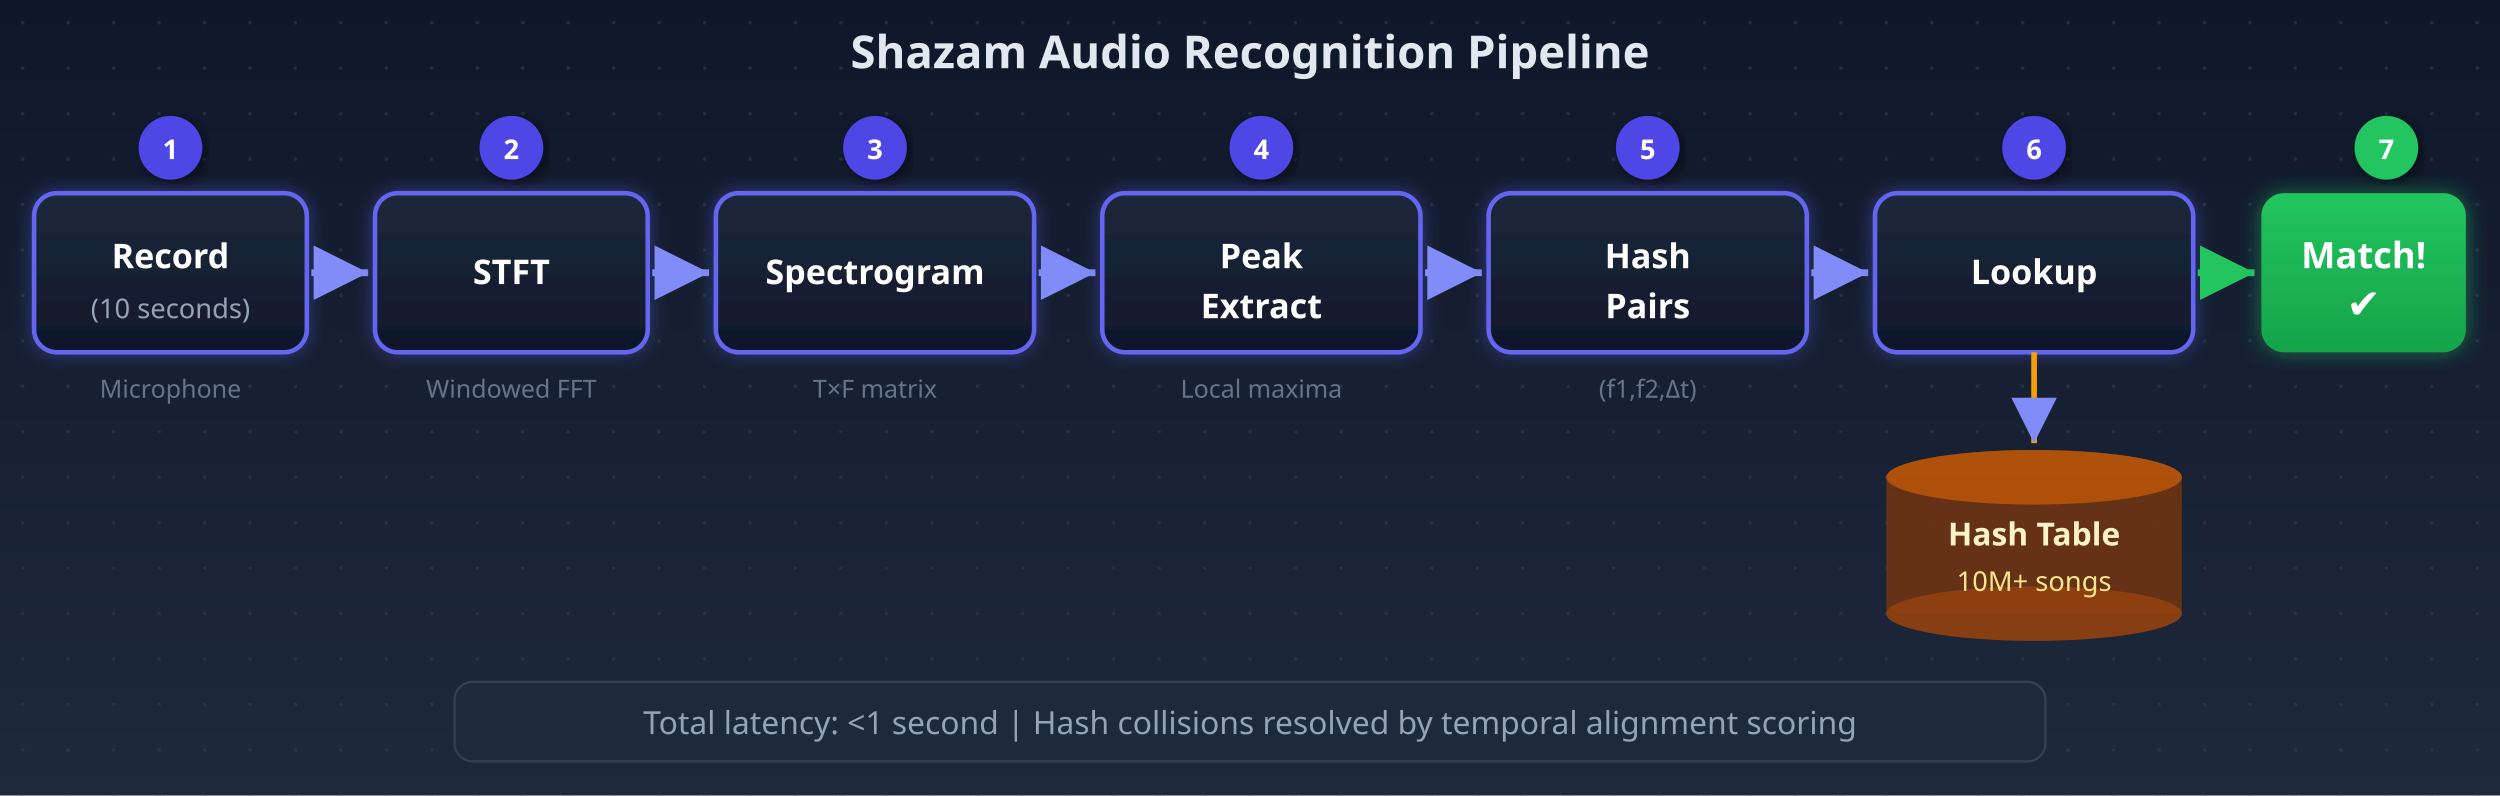
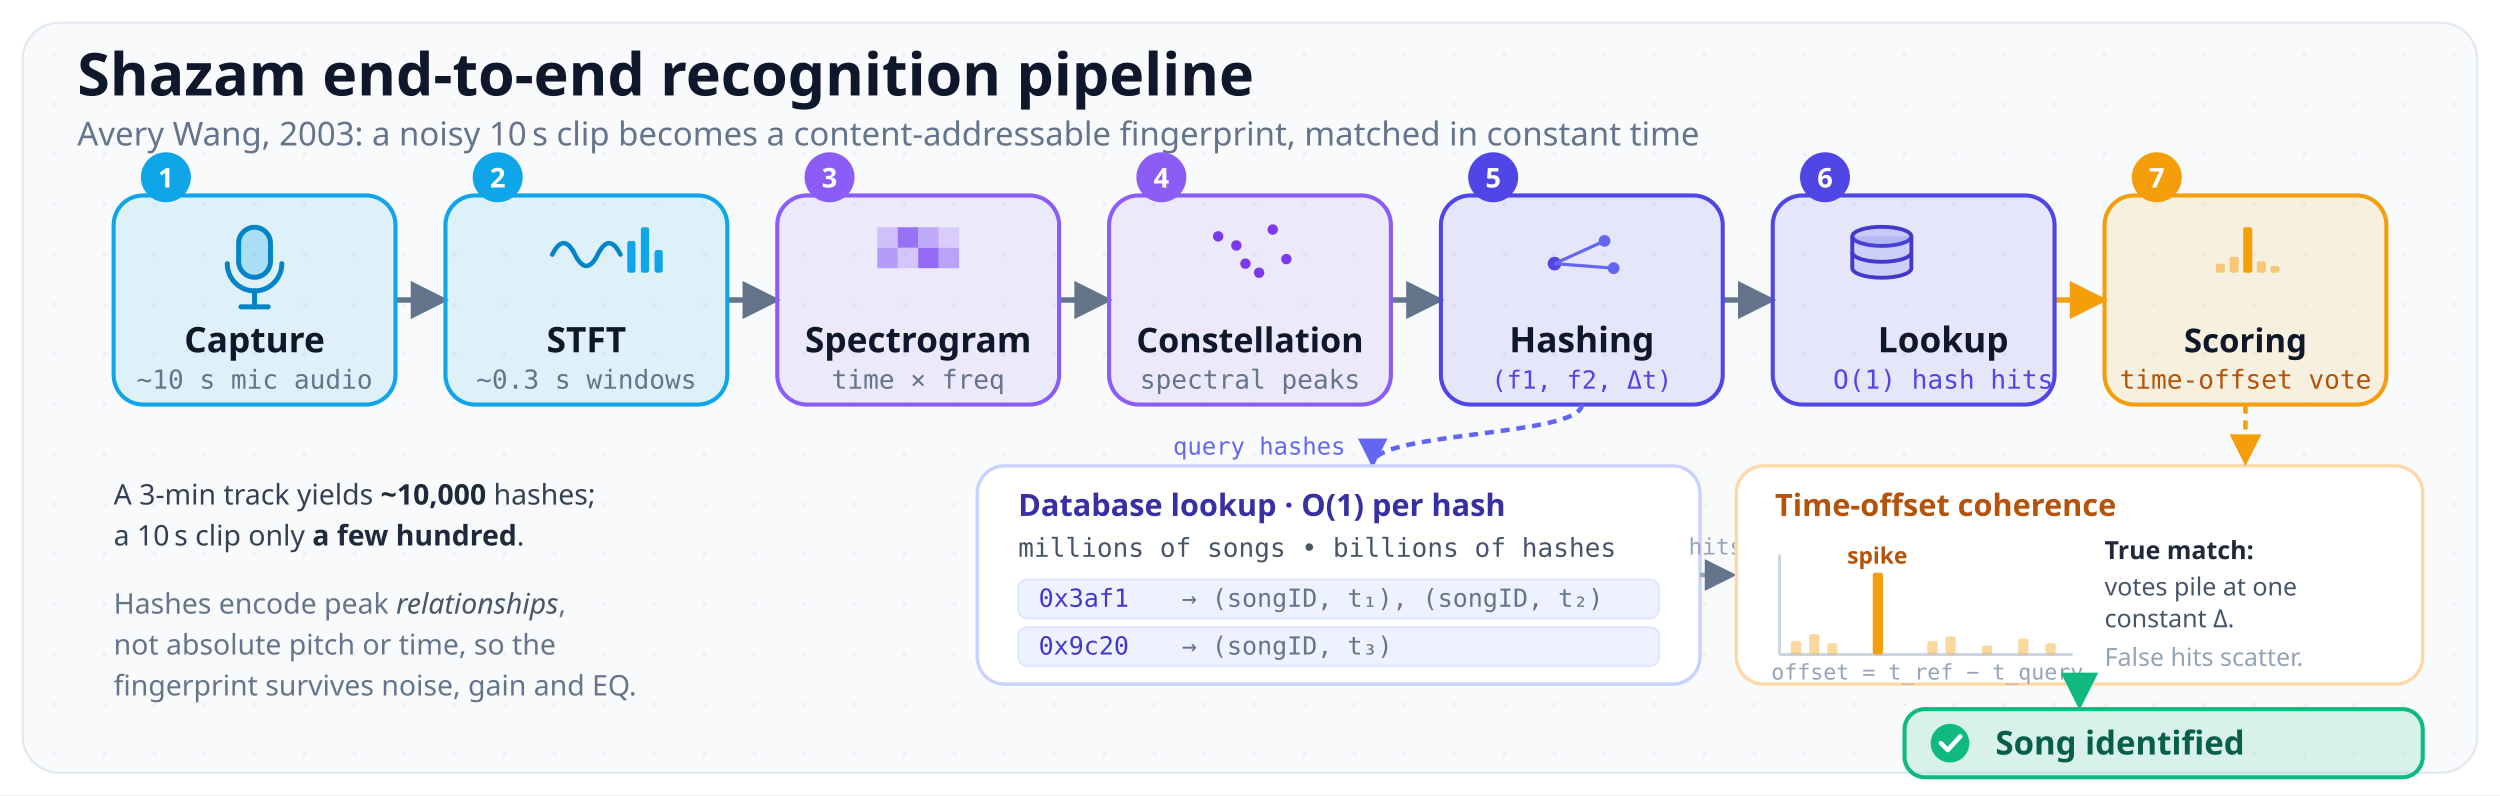
- <svg xmlns="http://www.w3.org/2000/svg" viewBox="0 0 1100 350">
+ <svg xmlns="http://www.w3.org/2000/svg" width="1100" height="350" viewBox="0 0 1100 350" font-family="Montserrat, 'Segoe UI', system-ui, sans-serif">
  <defs>
-     <linearGradient id="bgPi" x1="0" y1="0" x2="0" y2="1">
-       <stop offset="0%" stop-color="#0f172a" />
-       <stop offset="100%" stop-color="#1e293b" />
-     </linearGradient>
-     <linearGradient id="boxGrad" x1="0" y1="0" x2="0" y2="1">
-       <stop offset="0%" stop-color="#1e293b" />
-       <stop offset="100%" stop-color="#0f172a" />
-     </linearGradient>
-     <linearGradient id="matchGrad" x1="0" y1="0" x2="0" y2="1">
-       <stop offset="0%" stop-color="#22c55e" />
-       <stop offset="100%" stop-color="#16a34a" />
-     </linearGradient>
-     <filter id="shadowPi">
-       <feDropShadow dx="2" dy="2" stdDeviation="3" flood-color="#000" flood-opacity="0.5" />
-     </filter>
-     <filter id="glowIndPi">
-       <feGaussianBlur stdDeviation="4" result="blur" />
-       <feFlood flood-color="#6366f1" flood-opacity="0.4" result="color" />
-       <feComposite in="color" in2="blur" operator="in" result="glow" />
-       <feMerge>
-         <feMergeNode in="glow" />
-         <feMergeNode in="SourceGraphic" />
-       </feMerge>
-     </filter>
-     <filter id="glowGreenPi">
-       <feGaussianBlur stdDeviation="5" result="blur" />
-       <feFlood flood-color="#22c55e" flood-opacity="0.5" result="color" />
-       <feComposite in="color" in2="blur" operator="in" result="glow" />
-       <feMerge>
-         <feMergeNode in="glow" />
-         <feMergeNode in="SourceGraphic" />
-       </feMerge>
-     </filter>
-     <marker id="arrowPi" viewBox="0 0 10 10" refX="10" refY="5" markerWidth="8" markerHeight="8" orient="auto-start-reverse">
-       <path d="M 0 0 L 10 5 L 0 10 z" fill="#818cf8" />
+     <marker id="arrSlate" viewBox="0 0 10 10" refX="8.5" refY="5" markerWidth="7" markerHeight="7" orient="auto-start-reverse">
+       <path d="M0 0 L10 5 L0 10 z" fill="#64748B" />
    </marker>
-     <marker id="arrowGPi" viewBox="0 0 10 10" refX="10" refY="5" markerWidth="8" markerHeight="8" orient="auto-start-reverse">
-       <path d="M 0 0 L 10 5 L 0 10 z" fill="#22c55e" />
+     <marker id="arrEmerald" viewBox="0 0 10 10" refX="8.5" refY="5" markerWidth="7.5" markerHeight="7.5" orient="auto-start-reverse">
+       <path d="M0 0 L10 5 L0 10 z" fill="#10B981" />
    </marker>
-     <pattern id="dotsPi" x="0" y="0" width="20" height="20" patternUnits="userSpaceOnUse">
-       <circle cx="10" cy="10" r="0.8" fill="#334155" opacity="0.5" />
+     <marker id="arrAmber" viewBox="0 0 10 10" refX="8.5" refY="5" markerWidth="7" markerHeight="7" orient="auto-start-reverse">
+       <path d="M0 0 L10 5 L0 10 z" fill="#F59E0B" />
+     </marker>
+     <marker id="arrIndigo" viewBox="0 0 10 10" refX="8.5" refY="5" markerWidth="6.5" markerHeight="6.5" orient="auto-start-reverse">
+       <path d="M0 0 L10 5 L0 10 z" fill="#6366F1" />
+     </marker>
+     <pattern id="dots" x="0" y="0" width="22" height="22" patternUnits="userSpaceOnUse">
+       <circle cx="2" cy="2" r="1" fill="#EEF2F7" />
    </pattern>
  </defs>
-   <rect width="1100" height="350" fill="url(#bgPi)" />
-   <rect width="1100" height="350" fill="url(#dotsPi)" />
-   <text x="550" y="30" text-anchor="middle" font-family="system-ui, sans-serif" font-size="20" font-weight="bold" fill="#e2e8f0">Shazam Audio Recognition Pipeline</text>
-   <circle cx="75" cy="65" r="14" fill="#4f46e5" filter="url(#shadowPi)" />
-   <text x="75" y="70" text-anchor="middle" font-family="system-ui, sans-serif" font-size="12" font-weight="bold" fill="#fff">1</text>
-   <rect x="15" y="85" width="120" height="70" rx="10" fill="url(#boxGrad)" stroke="#6366f1" stroke-width="2" filter="url(#glowIndPi)" />
-   <text x="75" y="118" text-anchor="middle" font-family="system-ui, sans-serif" font-size="15" font-weight="bold" fill="#fff">Record</text>
-   <text x="75" y="140" text-anchor="middle" font-family="system-ui, sans-serif" font-size="12" fill="#94a3b8">(10 seconds)</text>
-   <line x1="137" y1="120" x2="162" y2="120" stroke="#818cf8" stroke-width="3" marker-end="url(#arrowPi)" />
-   <circle cx="225" cy="65" r="14" fill="#4f46e5" filter="url(#shadowPi)" />
-   <text x="225" y="70" text-anchor="middle" font-family="system-ui, sans-serif" font-size="12" font-weight="bold" fill="#fff">2</text>
-   <rect x="165" y="85" width="120" height="70" rx="10" fill="url(#boxGrad)" stroke="#6366f1" stroke-width="2" filter="url(#glowIndPi)" />
-   <text x="225" y="125" text-anchor="middle" font-family="system-ui, sans-serif" font-size="15" font-weight="bold" fill="#fff">STFT</text>
-   <line x1="287" y1="120" x2="312" y2="120" stroke="#818cf8" stroke-width="3" marker-end="url(#arrowPi)" />
-   <circle cx="385" cy="65" r="14" fill="#4f46e5" filter="url(#shadowPi)" />
-   <text x="385" y="70" text-anchor="middle" font-family="system-ui, sans-serif" font-size="12" font-weight="bold" fill="#fff">3</text>
-   <rect x="315" y="85" width="140" height="70" rx="10" fill="url(#boxGrad)" stroke="#6366f1" stroke-width="2" filter="url(#glowIndPi)" />
-   <text x="385" y="125" text-anchor="middle" font-family="system-ui, sans-serif" font-size="15" font-weight="bold" fill="#fff">Spectrogram</text>
-   <line x1="457" y1="120" x2="482" y2="120" stroke="#818cf8" stroke-width="3" marker-end="url(#arrowPi)" />
-   <circle cx="555" cy="65" r="14" fill="#4f46e5" filter="url(#shadowPi)" />
-   <text x="555" y="70" text-anchor="middle" font-family="system-ui, sans-serif" font-size="12" font-weight="bold" fill="#fff">4</text>
-   <rect x="485" y="85" width="140" height="70" rx="10" fill="url(#boxGrad)" stroke="#6366f1" stroke-width="2" filter="url(#glowIndPi)" />
-   <text x="555" y="118" text-anchor="middle" font-family="system-ui, sans-serif" font-size="15" font-weight="bold" fill="#fff">Peak</text>
-   <text x="555" y="140" text-anchor="middle" font-family="system-ui, sans-serif" font-size="15" font-weight="bold" fill="#fff">Extract</text>
-   <line x1="627" y1="120" x2="652" y2="120" stroke="#818cf8" stroke-width="3" marker-end="url(#arrowPi)" />
-   <circle cx="725" cy="65" r="14" fill="#4f46e5" filter="url(#shadowPi)" />
-   <text x="725" y="70" text-anchor="middle" font-family="system-ui, sans-serif" font-size="12" font-weight="bold" fill="#fff">5</text>
-   <rect x="655" y="85" width="140" height="70" rx="10" fill="url(#boxGrad)" stroke="#6366f1" stroke-width="2" filter="url(#glowIndPi)" />
-   <text x="725" y="118" text-anchor="middle" font-family="system-ui, sans-serif" font-size="15" font-weight="bold" fill="#fff">Hash</text>
-   <text x="725" y="140" text-anchor="middle" font-family="system-ui, sans-serif" font-size="15" font-weight="bold" fill="#fff">Pairs</text>
-   <line x1="797" y1="120" x2="822" y2="120" stroke="#818cf8" stroke-width="3" marker-end="url(#arrowPi)" />
-   <circle cx="895" cy="65" r="14" fill="#4f46e5" filter="url(#shadowPi)" />
-   <text x="895" y="70" text-anchor="middle" font-family="system-ui, sans-serif" font-size="12" font-weight="bold" fill="#fff">6</text>
-   <rect x="825" y="85" width="140" height="70" rx="10" fill="url(#boxGrad)" stroke="#6366f1" stroke-width="2" filter="url(#glowIndPi)" />
-   <text x="895" y="125" text-anchor="middle" font-family="system-ui, sans-serif" font-size="15" font-weight="bold" fill="#fff">Lookup</text>
-   <line x1="967" y1="120" x2="992" y2="120" stroke="#22c55e" stroke-width="3" marker-end="url(#arrowGPi)" />
-   <circle cx="1050" cy="65" r="14" fill="#22c55e" filter="url(#shadowPi)" />
-   <text x="1050" y="70" text-anchor="middle" font-family="system-ui, sans-serif" font-size="12" font-weight="bold" fill="#fff">7</text>
-   <rect x="995" y="85" width="90" height="70" rx="10" fill="url(#matchGrad)" filter="url(#glowGreenPi)" />
-   <text x="1040" y="118" text-anchor="middle" font-family="system-ui, sans-serif" font-size="16" font-weight="bold" fill="#fff">Match!</text>
-   <text x="1040" y="140" text-anchor="middle" font-family="system-ui, sans-serif" font-size="18" fill="#fff">✔</text>
-   <line x1="895" y1="155" x2="895" y2="195" stroke="#f59e0b" stroke-width="2.5" marker-end="url(#arrowPi)" />
-   <ellipse cx="895" cy="210" rx="65" ry="12" fill="#92400e" opacity="0.8" />
-   <rect x="830" y="210" width="130" height="60" fill="#78350f" opacity="0.8" />
-   <ellipse cx="895" cy="270" rx="65" ry="12" fill="#92400e" opacity="0.9" />
-   <ellipse cx="895" cy="210" rx="65" ry="12" fill="#b45309" opacity="0.9" />
-   <text x="895" y="240" text-anchor="middle" font-family="system-ui, sans-serif" font-size="14" font-weight="bold" fill="#fef3c7">Hash Table</text>
-   <text x="895" y="260" text-anchor="middle" font-family="system-ui, sans-serif" font-size="12" fill="#fde68a">10M+ songs</text>
-   <text x="75" y="175" text-anchor="middle" font-family="system-ui, sans-serif" font-size="11" fill="#64748b">Microphone</text>
-   <text x="225" y="175" text-anchor="middle" font-family="system-ui, sans-serif" font-size="11" fill="#64748b">Windowed FFT</text>
-   <text x="385" y="175" text-anchor="middle" font-family="system-ui, sans-serif" font-size="11" fill="#64748b">T×F matrix</text>
-   <text x="555" y="175" text-anchor="middle" font-family="system-ui, sans-serif" font-size="11" fill="#64748b">Local maxima</text>
-   <text x="725" y="175" text-anchor="middle" font-family="system-ui, sans-serif" font-size="11" fill="#64748b">(f1,f2,Δt)</text>
-   <rect x="200" y="300" width="700" height="35" rx="8" fill="#1e293b" stroke="#334155" stroke-width="1" />
-   <text x="550" y="323" text-anchor="middle" font-family="system-ui, sans-serif" font-size="14" fill="#94a3b8">Total latency: &lt;1 second  |  Hash collisions resolved by temporal alignment scoring</text>
+   <rect width="1100" height="350" fill="#FFFFFF" />
+   <rect x="10" y="10" width="1080" height="330" rx="16" fill="#F8FAFC" stroke="#E2E8F0" stroke-width="1" />
+   <rect x="11" y="11" width="1078" height="328" rx="15" fill="url(#dots)" />
+   <text x="34" y="42" font-size="26" font-weight="700" fill="#0F172A">Shazam end-to-end recognition pipeline</text>
+   <text x="34" y="64" font-size="14.5" fill="#64748B">Avery Wang, 2003: a noisy 10 s clip becomes a content-addressable fingerprint, matched in constant time</text>
+   <g stroke-width="2.4" fill="none">
+     <line x1="174" y1="132" x2="195" y2="132" stroke="#64748B" marker-end="url(#arrSlate)" />
+     <line x1="320" y1="132" x2="341" y2="132" stroke="#64748B" marker-end="url(#arrSlate)" />
+     <line x1="466" y1="132" x2="487" y2="132" stroke="#64748B" marker-end="url(#arrSlate)" />
+     <line x1="612" y1="132" x2="633" y2="132" stroke="#64748B" marker-end="url(#arrSlate)" />
+     <line x1="758" y1="132" x2="779" y2="132" stroke="#64748B" marker-end="url(#arrSlate)" />
+     <line x1="904" y1="132" x2="925" y2="132" stroke="#F59E0B" marker-end="url(#arrAmber)" />
+   </g>
+   <g>
+     <rect x="50" y="86" width="124" height="92" rx="13" fill="#0EA5E9" fill-opacity="0.11" stroke="#0EA5E9" stroke-width="1.8" />
+     <circle cx="73" cy="78" r="11" fill="#0EA5E9" />
+     <text x="73" y="82.5" text-anchor="middle" font-size="12" font-weight="700" fill="#FFFFFF">1</text>
+     <g stroke="#0284C7" stroke-width="2.2" fill="none" stroke-linecap="round">
+       <rect x="105" y="100" width="14" height="22" rx="7" fill="#0EA5E9" fill-opacity="0.25" />
+       <path d="M100 116 a12 12 0 0 0 24 0" />
+       <line x1="112" y1="128" x2="112" y2="135" />
+       <line x1="106" y1="135" x2="118" y2="135" />
+     </g>
+     <text x="112" y="155" text-anchor="middle" font-size="15.5" font-weight="700" fill="#0F172A">Capture</text>
+     <text x="112" y="171" text-anchor="middle" font-size="11.5" fill="#64748B" font-family="'JetBrains Mono', ui-monospace, monospace">~10 s mic audio</text>
+   </g>
+   <g>
+     <rect x="196" y="86" width="124" height="92" rx="13" fill="#0EA5E9" fill-opacity="0.11" stroke="#0EA5E9" stroke-width="1.8" />
+     <circle cx="219" cy="78" r="11" fill="#0EA5E9" />
+     <text x="219" y="82.5" text-anchor="middle" font-size="12" font-weight="700" fill="#FFFFFF">2</text>
+     <g stroke="#0284C7" stroke-width="2" fill="none" stroke-linecap="round">
+       <path d="M243 112 q5 -10 10 0 t10 0 t10 0" />
+     </g>
+     <g fill="#0EA5E9">
+       <rect x="276" y="106" width="3.6" height="14" rx="1" />
+       <rect x="282" y="100" width="3.6" height="20" rx="1" />
+       <rect x="288" y="110" width="3.6" height="10" rx="1" />
+     </g>
+     <text x="258" y="155" text-anchor="middle" font-size="15.5" font-weight="700" fill="#0F172A">STFT</text>
+     <text x="258" y="171" text-anchor="middle" font-size="11.5" fill="#64748B" font-family="'JetBrains Mono', ui-monospace, monospace">~0.3 s windows</text>
+   </g>
+   <g>
+     <rect x="342" y="86" width="124" height="92" rx="13" fill="#8B5CF6" fill-opacity="0.11" stroke="#8B5CF6" stroke-width="1.8" />
+     <circle cx="365" cy="78" r="11" fill="#8B5CF6" />
+     <text x="365" y="82.5" text-anchor="middle" font-size="12" font-weight="700" fill="#FFFFFF">3</text>
+     <g>
+       <rect x="386" y="100" width="9" height="9" fill="#8B5CF6" fill-opacity="0.30" />
+       <rect x="395" y="100" width="9" height="9" fill="#8B5CF6" fill-opacity="0.85" />
+       <rect x="404" y="100" width="9" height="9" fill="#8B5CF6" fill-opacity="0.45" />
+       <rect x="413" y="100" width="9" height="9" fill="#8B5CF6" fill-opacity="0.20" />
+       <rect x="386" y="109" width="9" height="9" fill="#8B5CF6" fill-opacity="0.55" />
+       <rect x="395" y="109" width="9" height="9" fill="#8B5CF6" fill-opacity="0.25" />
+       <rect x="404" y="109" width="9" height="9" fill="#8B5CF6" fill-opacity="0.90" />
+       <rect x="413" y="109" width="9" height="9" fill="#8B5CF6" fill-opacity="0.50" />
+     </g>
+     <text x="404" y="155" text-anchor="middle" font-size="15.5" font-weight="700" fill="#0F172A">Spectrogram</text>
+     <text x="404" y="171" text-anchor="middle" font-size="11.5" fill="#64748B" font-family="'JetBrains Mono', ui-monospace, monospace">time × freq</text>
+   </g>
+   <g>
+     <rect x="488" y="86" width="124" height="92" rx="13" fill="#8B5CF6" fill-opacity="0.11" stroke="#8B5CF6" stroke-width="1.8" />
+     <circle cx="511" cy="78" r="11" fill="#8B5CF6" />
+     <text x="511" y="82.5" text-anchor="middle" font-size="12" font-weight="700" fill="#FFFFFF">4</text>
+     <g fill="#7C3AED">
+       <circle cx="536" cy="104" r="2.3" />
+       <circle cx="548" cy="116" r="2.3" />
+       <circle cx="560" cy="101" r="2.3" />
+       <circle cx="544" cy="108" r="2.3" />
+       <circle cx="566" cy="114" r="2.3" />
+       <circle cx="554" cy="120" r="2.3" />
+     </g>
+     <text x="550" y="155" text-anchor="middle" font-size="15" font-weight="700" fill="#0F172A">Constellation</text>
+     <text x="550" y="171" text-anchor="middle" font-size="11.5" fill="#64748B" font-family="'JetBrains Mono', ui-monospace, monospace">spectral peaks</text>
+   </g>
+   <g>
+     <rect x="634" y="86" width="124" height="92" rx="13" fill="#4F46E5" fill-opacity="0.11" stroke="#4F46E5" stroke-width="1.8" />
+     <circle cx="657" cy="78" r="11" fill="#4F46E5" />
+     <text x="657" y="82.5" text-anchor="middle" font-size="12" font-weight="700" fill="#FFFFFF">5</text>
+     <g>
+       <circle cx="684" cy="116" r="3" fill="#4F46E5" />
+       <circle cx="706" cy="106" r="2.6" fill="#6366F1" />
+       <circle cx="710" cy="118" r="2.6" fill="#6366F1" />
+       <line x1="684" y1="116" x2="706" y2="106" stroke="#6366F1" stroke-width="1.4" />
+       <line x1="684" y1="116" x2="710" y2="118" stroke="#6366F1" stroke-width="1.4" />
+     </g>
+     <text x="696" y="155" text-anchor="middle" font-size="15.5" font-weight="700" fill="#0F172A">Hashing</text>
+     <text x="696" y="171" text-anchor="middle" font-size="11" fill="#4F46E5" font-family="'JetBrains Mono', ui-monospace, monospace">(f1, f2, Δt)</text>
+   </g>
+   <g>
+     <rect x="780" y="86" width="124" height="92" rx="13" fill="#4F46E5" fill-opacity="0.11" stroke="#4F46E5" stroke-width="1.8" />
+     <circle cx="803" cy="78" r="11" fill="#4F46E5" />
+     <text x="803" y="82.5" text-anchor="middle" font-size="12" font-weight="700" fill="#FFFFFF">6</text>
+     <g stroke="#4338CA" stroke-width="1.7" fill="#6366F1" fill-opacity="0.22">
+       <ellipse cx="828" cy="104" rx="13" ry="4.2" />
+       <path d="M815 104 v14 a13 4.2 0 0 0 26 0 v-14" fill="#6366F1" fill-opacity="0.18" />
+       <path d="M815 111 a13 4.2 0 0 0 26 0" fill="none" />
+     </g>
+     <text x="855" y="155" text-anchor="middle" font-size="15.5" font-weight="700" fill="#0F172A">Lookup</text>
+     <text x="855" y="171" text-anchor="middle" font-size="11.5" fill="#4F46E5" font-family="'JetBrains Mono', ui-monospace, monospace">O(1) hash hits</text>
+   </g>
+   <g>
+     <rect x="926" y="86" width="124" height="92" rx="13" fill="#F59E0B" fill-opacity="0.12" stroke="#F59E0B" stroke-width="1.8" />
+     <circle cx="949" cy="78" r="11" fill="#F59E0B" />
+     <text x="949" y="82.5" text-anchor="middle" font-size="12" font-weight="700" fill="#FFFFFF">7</text>
+     <g fill="#F59E0B">
+       <rect x="975" y="116" width="4" height="4" rx="1" fill-opacity="0.5" />
+       <rect x="981" y="113" width="4" height="7" rx="1" fill-opacity="0.5" />
+       <rect x="987" y="100" width="4" height="20" rx="1" />
+       <rect x="993" y="115" width="4" height="5" rx="1" fill-opacity="0.5" />
+       <rect x="999" y="117" width="4" height="3" rx="1" fill-opacity="0.5" />
+     </g>
+     <text x="988" y="155" text-anchor="middle" font-size="14.5" font-weight="700" fill="#0F172A">Scoring</text>
+     <text x="988" y="171" text-anchor="middle" font-size="11.5" fill="#B45309" font-family="'JetBrains Mono', ui-monospace, monospace">time-offset vote</text>
+   </g>
+   <text x="50" y="222" font-size="12.5" fill="#334155">A 3-min track yields <tspan font-weight="700" fill="#1E293B">~10,000</tspan> hashes;</text>
+   <text x="50" y="240" font-size="12.5" fill="#334155">a 10 s clip only <tspan font-weight="700" fill="#1E293B">a few hundred</tspan>.</text>
+   <text x="50" y="270" font-size="12.5" fill="#64748B">Hashes encode peak <tspan font-style="italic" fill="#475569">relationships</tspan>,</text>
+   <text x="50" y="288" font-size="12.5" fill="#64748B">not absolute pitch or time, so the</text>
+   <text x="50" y="306" font-size="12.5" fill="#64748B">fingerprint survives noise, gain and EQ.</text>
+   <path d="M696 178 C696 192 604 190 604 204" fill="none" stroke="#6366F1" stroke-width="2" stroke-dasharray="4 3" marker-end="url(#arrIndigo)" />
+   <text x="592" y="200" text-anchor="end" font-size="10.5" fill="#6366F1" font-family="'JetBrains Mono', ui-monospace, monospace">query hashes</text>
+   <g>
+     <rect x="430" y="205" width="318" height="96" rx="12" fill="#FFFFFF" stroke="#C7D2FE" stroke-width="1.5" />
+     <text x="448" y="227" font-size="13.5" font-weight="700" fill="#3730A3">Database lookup · O(1) per hash</text>
+     <text x="448" y="245" font-size="11.5" fill="#475569" font-family="'JetBrains Mono', ui-monospace, monospace">millions of songs • billions of hashes</text>
+     <g font-family="'JetBrains Mono', ui-monospace, monospace" font-size="11">
+       <rect x="448" y="255" width="282" height="17" rx="4" fill="#EEF2FF" stroke="#E0E7FF" stroke-width="1" />
+       <text x="457" y="267" fill="#4338CA">0x3af1</text>
+       <text x="520" y="267" fill="#64748B">→ (songID, t₁), (songID, t₂)</text>
+       <rect x="448" y="276" width="282" height="17" rx="4" fill="#EEF2FF" stroke="#E0E7FF" stroke-width="1" />
+       <text x="457" y="288" fill="#4338CA">0x9c20</text>
+       <text x="520" y="288" fill="#64748B">→ (songID, t₃)</text>
+     </g>
+   </g>
+   <path d="M748 253 C758 253 758 253 762 253" fill="none" stroke="#94A3B8" stroke-width="2" marker-end="url(#arrSlate)" />
+   <text x="755" y="244" text-anchor="middle" font-size="10" fill="#94A3B8" font-family="'JetBrains Mono', ui-monospace, monospace">hits</text>
+   <g>
+     <rect x="764" y="205" width="302" height="96" rx="12" fill="#FFFFFF" stroke="#FCD9A6" stroke-width="1.5" />
+     <text x="781" y="227" font-size="13.5" font-weight="700" fill="#B45309">Time-offset coherence</text>
+     <line x1="783" y1="288" x2="912" y2="288" stroke="#CBD5E1" stroke-width="1.3" />
+     <line x1="783" y1="244" x2="783" y2="288" stroke="#CBD5E1" stroke-width="1.3" />
+     <g fill="#F59E0B">
+       <rect x="788" y="282" width="4.5" height="6" rx="1" fill-opacity="0.4" />
+       <rect x="796" y="279" width="4.5" height="9" rx="1" fill-opacity="0.4" />
+       <rect x="804" y="283" width="4.5" height="5" rx="1" fill-opacity="0.4" />
+       <rect x="824" y="252" width="4.5" height="36" rx="1" />
+       <rect x="848" y="282" width="4.5" height="6" rx="1" fill-opacity="0.4" />
+       <rect x="856" y="280" width="4.5" height="8" rx="1" fill-opacity="0.4" />
+       <rect x="872" y="284" width="4.5" height="4" rx="1" fill-opacity="0.4" />
+       <rect x="888" y="281" width="4.5" height="7" rx="1" fill-opacity="0.4" />
+       <rect x="900" y="283" width="4.5" height="5" rx="1" fill-opacity="0.4" />
+     </g>
+     <text x="826" y="248" text-anchor="middle" font-size="10" font-weight="700" fill="#B45309">spike</text>
+     <text x="848" y="299" text-anchor="middle" font-size="9.5" fill="#94A3B8" font-family="'JetBrains Mono', ui-monospace, monospace">offset = t_ref − t_query</text>
+     <text x="926" y="246" font-size="11" fill="#1E293B" font-weight="700">True match:</text>
+     <text x="926" y="262" font-size="11" fill="#475569">votes pile at one</text>
+     <text x="926" y="276" font-size="11" fill="#475569">constant Δ.</text>
+     <text x="926" y="293" font-size="11" fill="#94A3B8">False hits scatter.</text>
+   </g>
+   <path d="M988 178 L988 203" fill="none" stroke="#F59E0B" stroke-width="2" stroke-dasharray="4 3" marker-end="url(#arrAmber)" />
+   <g>
+     <rect x="838" y="312" width="228" height="30" rx="9" fill="#10B981" fill-opacity="0.14" stroke="#10B981" stroke-width="1.8" />
+     <circle cx="858" cy="327" r="8.5" fill="#10B981" />
+     <path d="M854 327 l3 3 l5.5 -6" fill="none" stroke="#FFFFFF" stroke-width="2" stroke-linecap="round" stroke-linejoin="round" />
+     <text x="878" y="332" font-size="14.5" font-weight="700" fill="#065F46">Song identified</text>
+   </g>
+   <path d="M915 301 L915 310" fill="none" stroke="#10B981" stroke-width="2.2" marker-end="url(#arrEmerald)" />
</svg>
